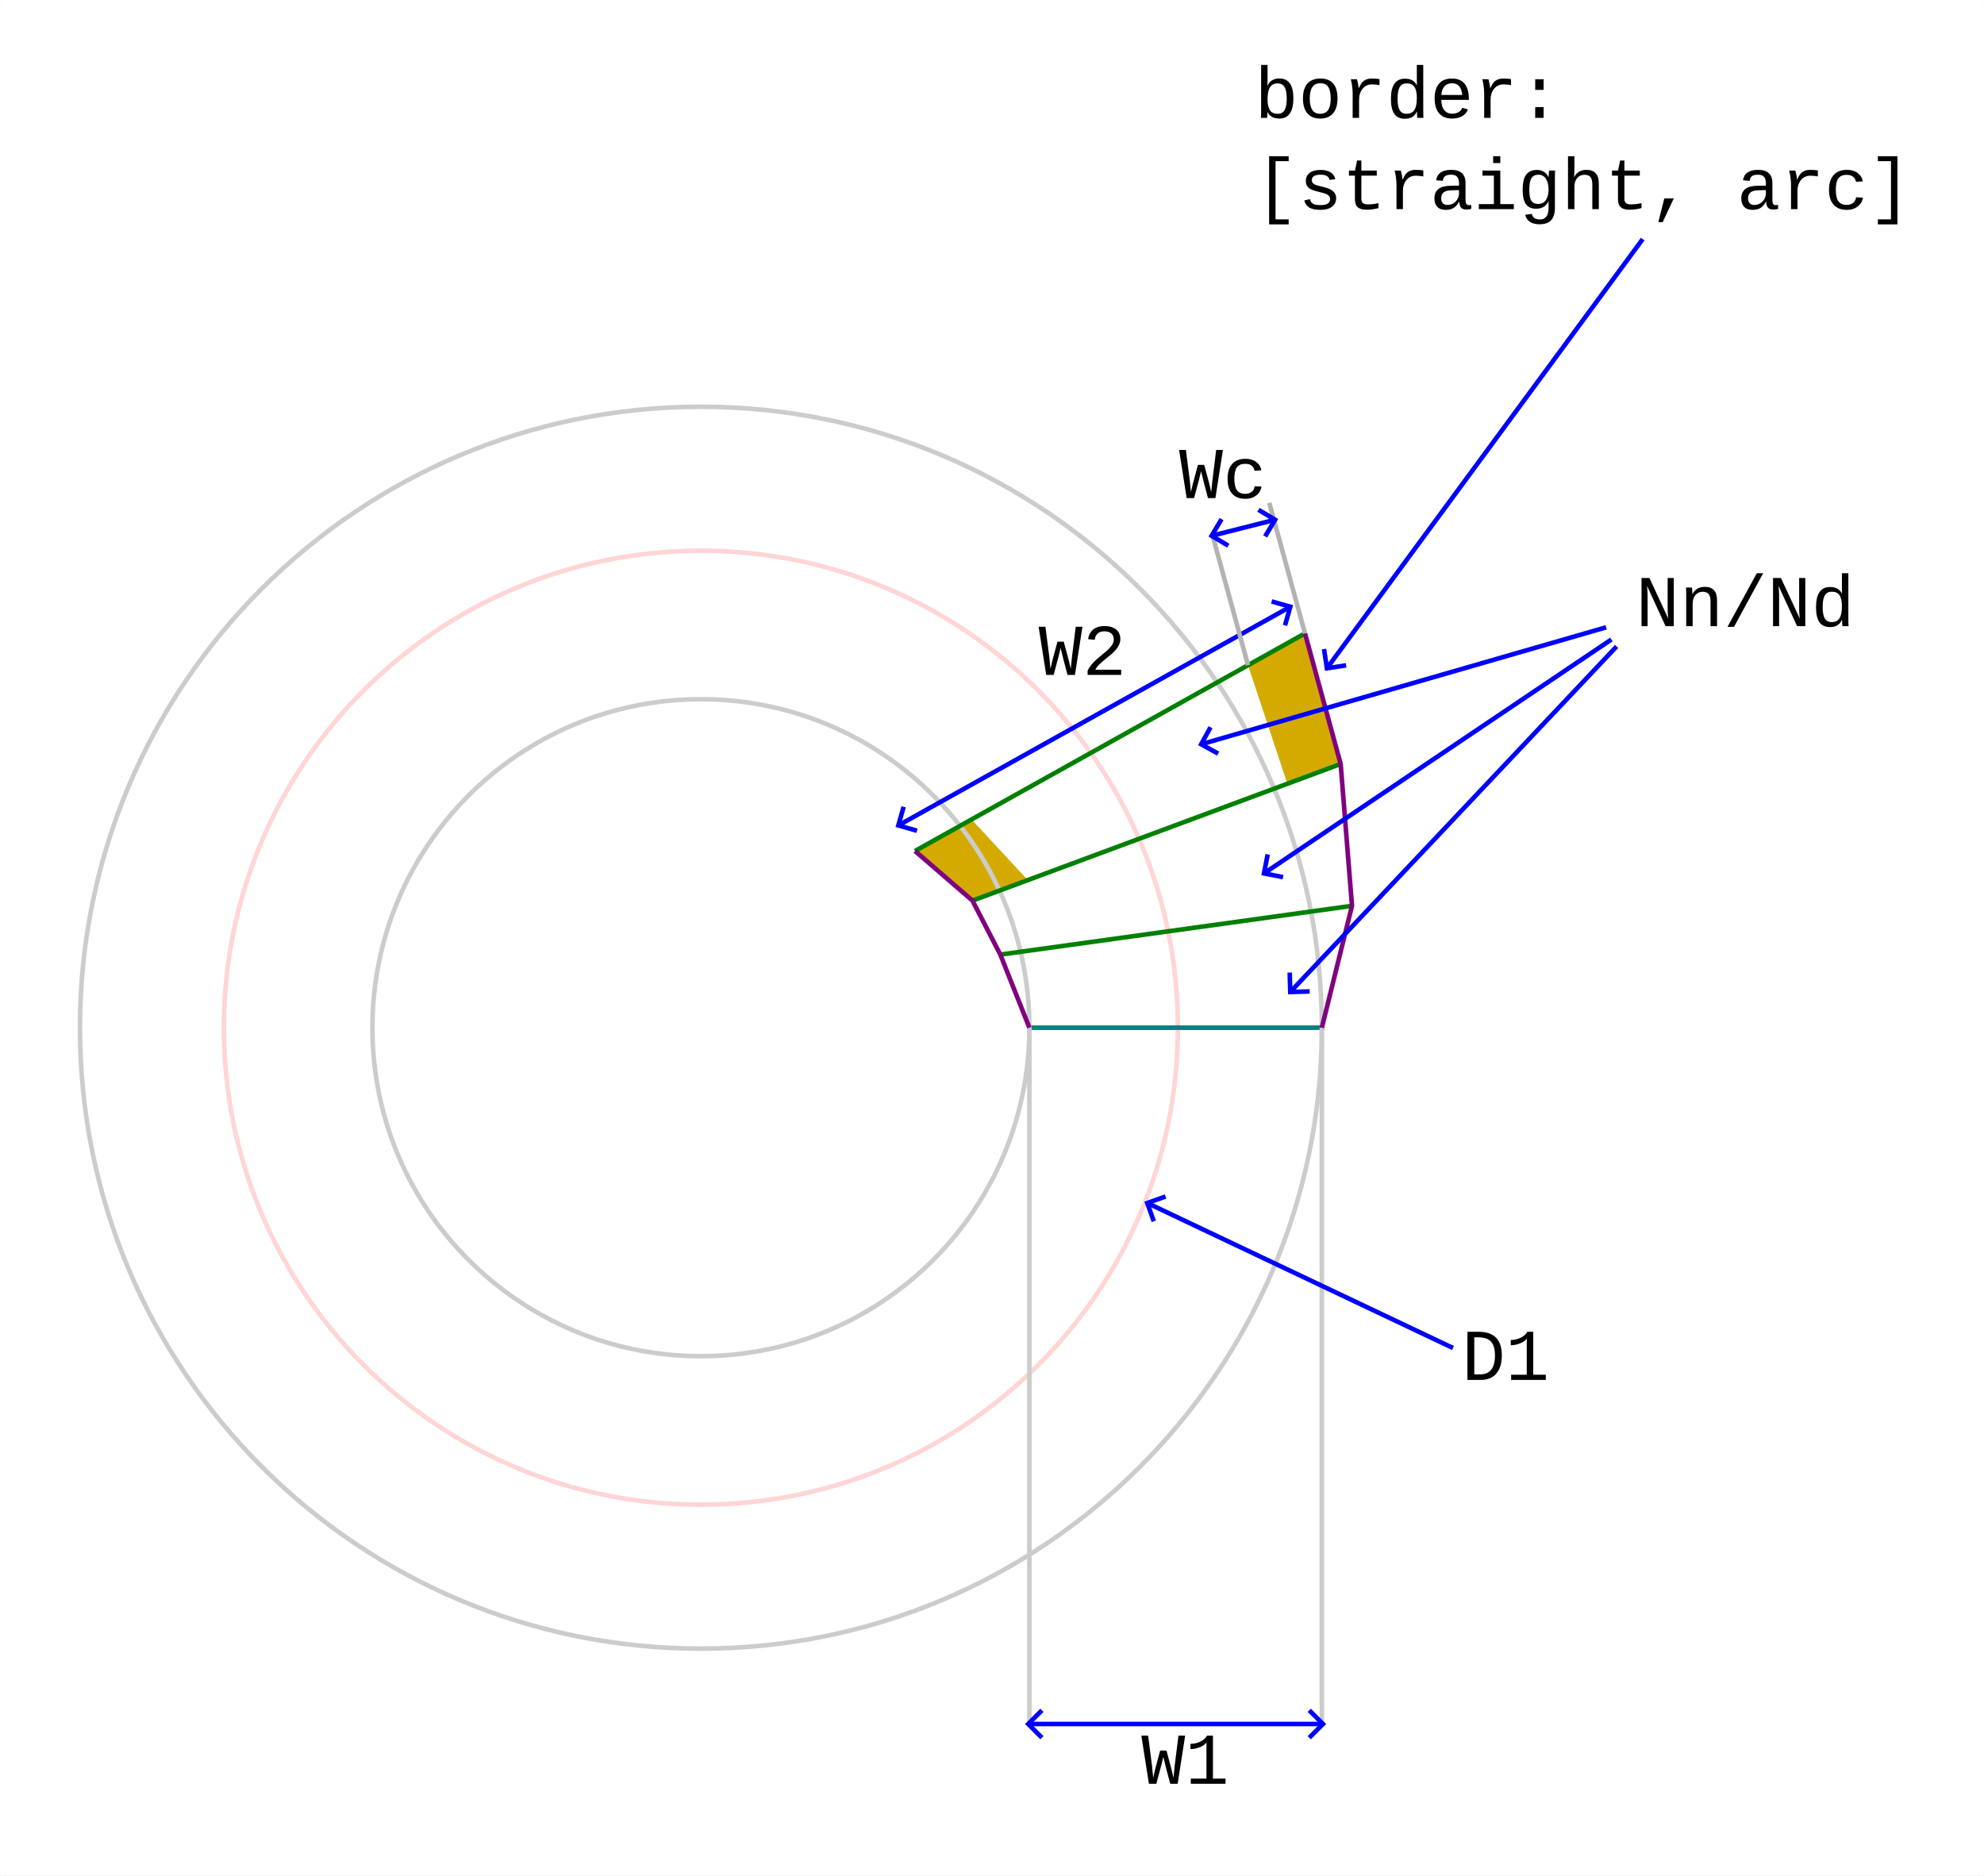
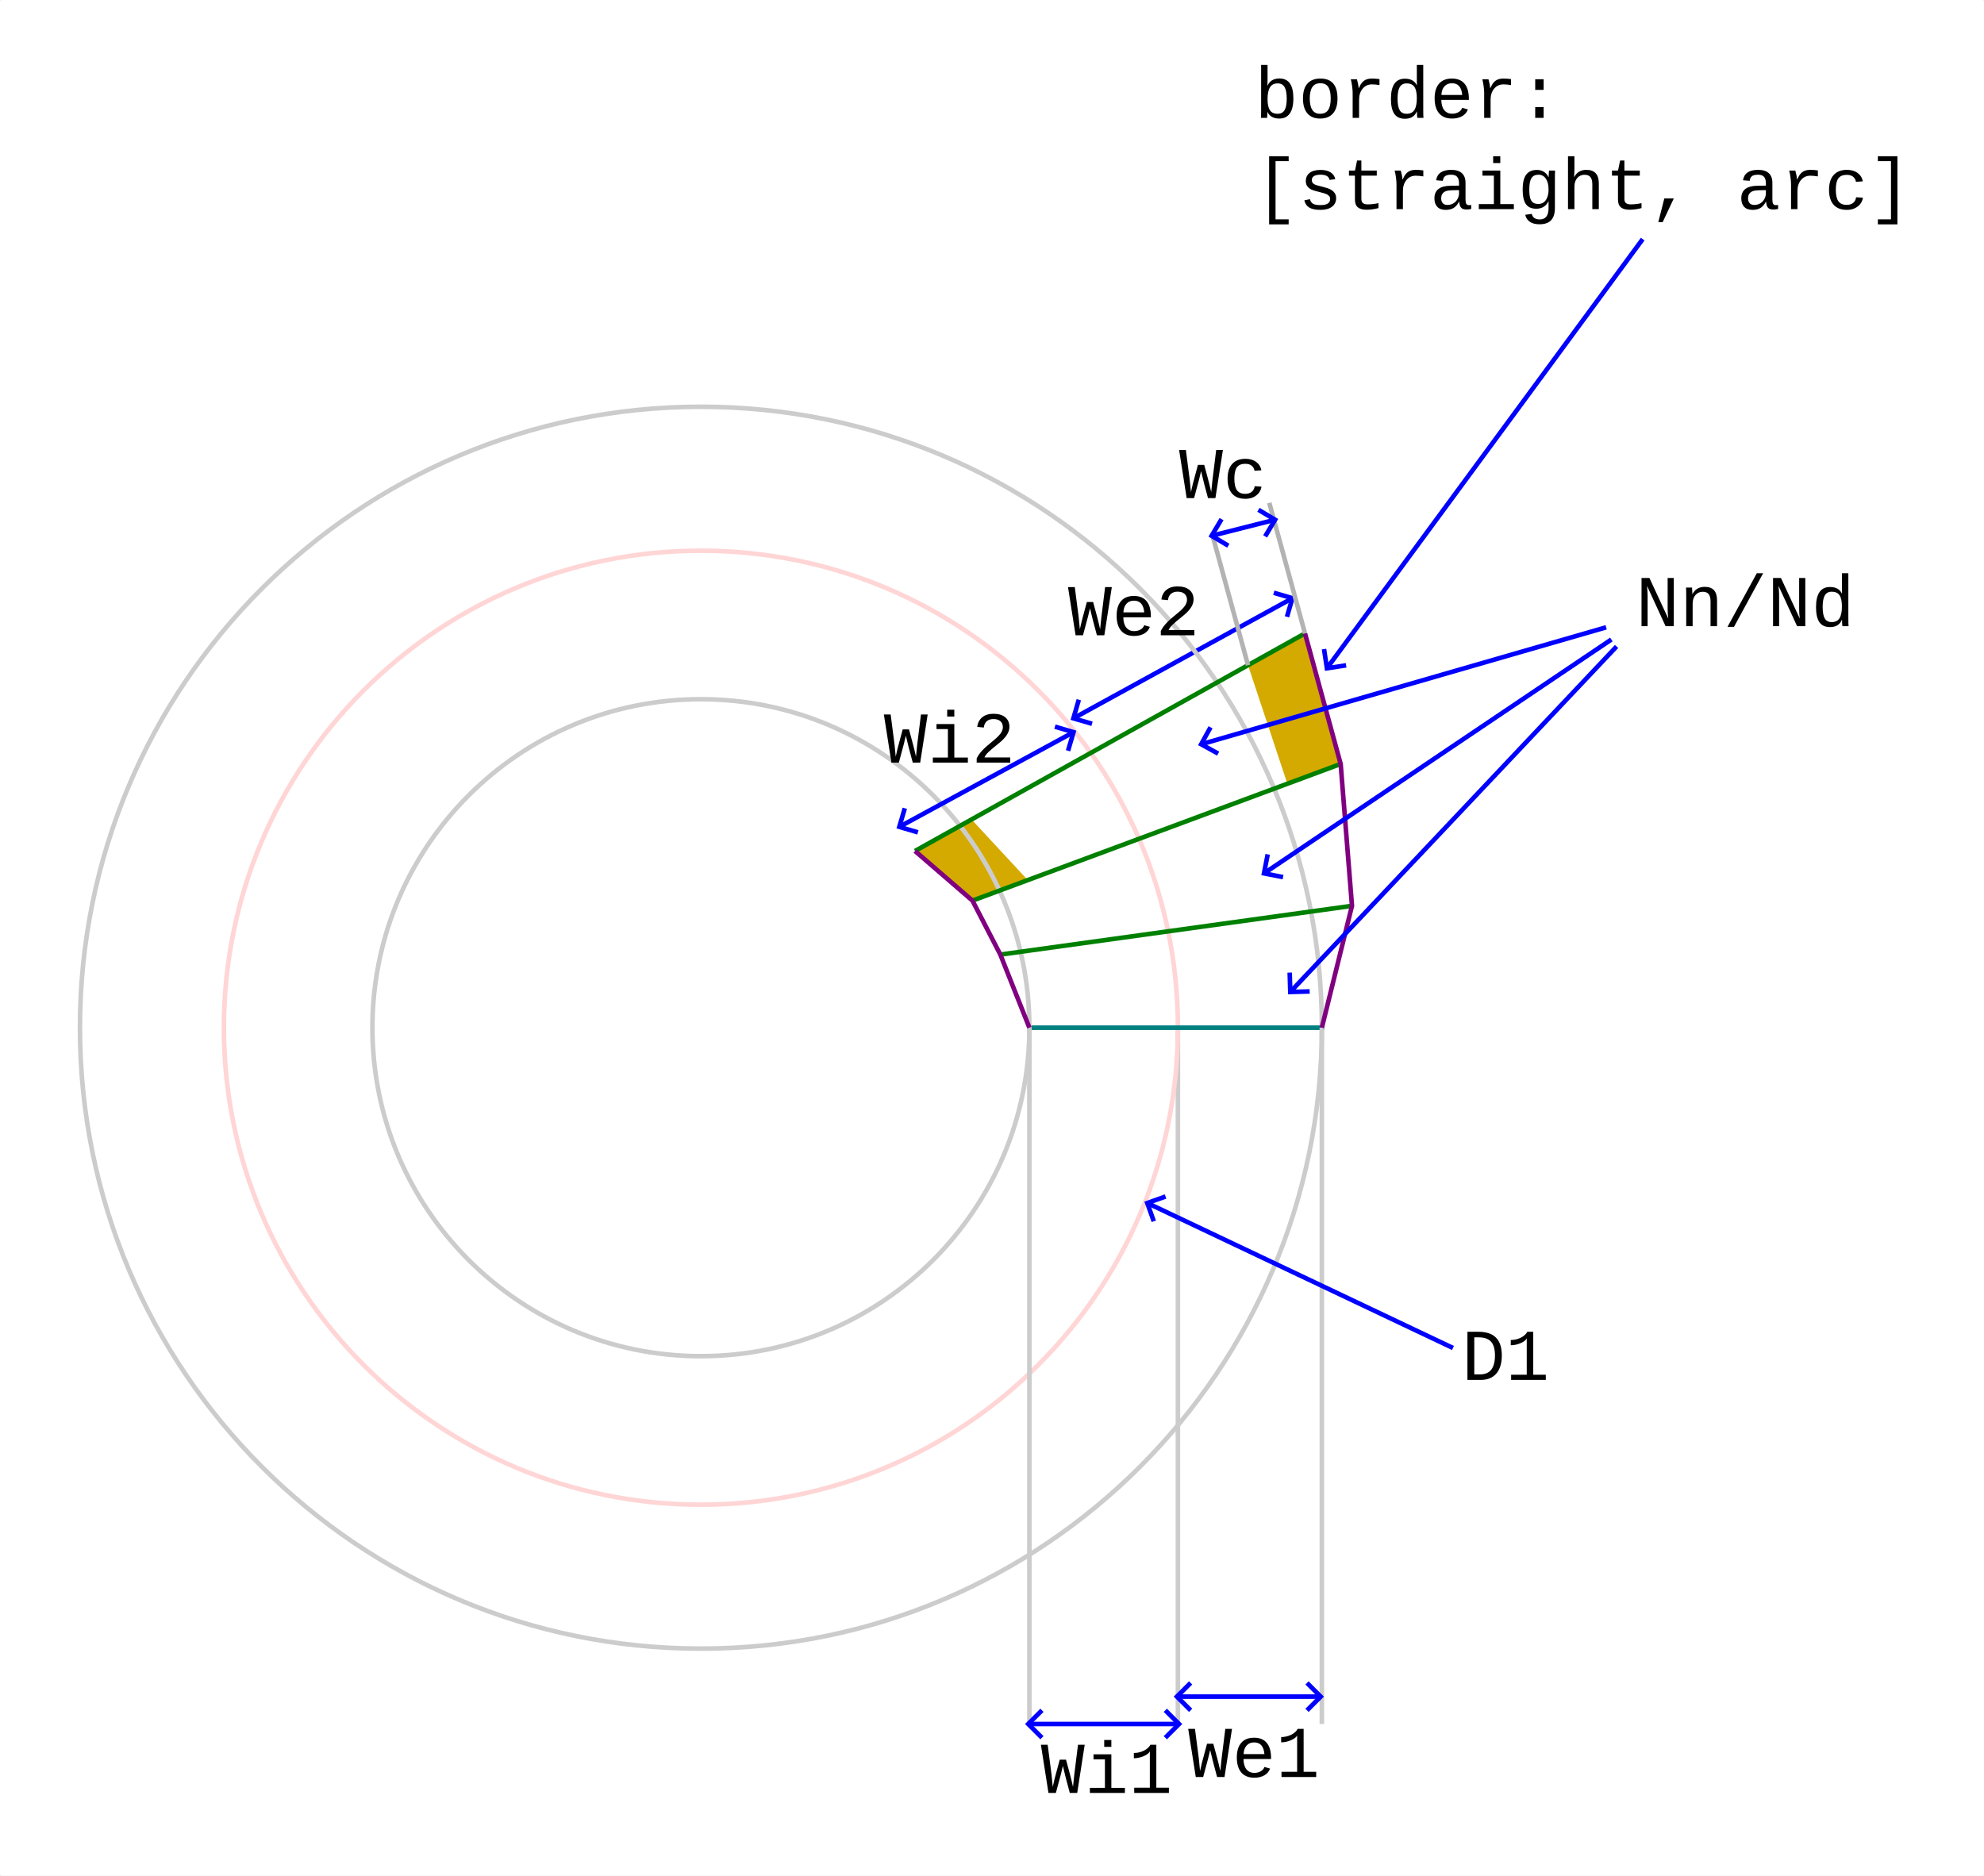
<svg xmlns="http://www.w3.org/2000/svg" width="434.538" height="410.812" viewBox="0 0 114.972 108.694" version="1.1" id="svg1">
  <defs id="defs1">
+     <rect x="102.606" y="90.693" width="53.032" height="40.735" id="rect3" />
    <rect x="542.731" y="201.94" width="38.015" height="24.804" id="rect34" />
    <rect x="376.715" y="93.035" width="171.199" height="45.755" id="rect32" />
    <rect x="468.225" y="438.484" width="40.417" height="22.115" id="rect18" />
    <rect x="450.686" y="460.218" width="64.819" height="34.316" id="rect17" />
    <rect x="451.829" y="366.039" width="48.424" height="33.172" id="rect16" />
    <rect x="475.851" y="281.774" width="65.201" height="35.46" id="rect15" />
    <marker style="overflow:visible" id="ArrowWide" refX="0" refY="0" orient="auto-start-reverse" markerWidth="1" markerHeight="1" viewBox="0 0 1 1" preserveAspectRatio="xMidYMid">
      <path style="fill:none;stroke:context-stroke;stroke-width:1;stroke-linecap:butt" d="M 3,-3 0,0 3,3" transform="rotate(180,0.125,0)" id="path10" />
    </marker>
+     <marker style="overflow:visible" id="ArrowWide-2" refX="0" refY="0" orient="auto-start-reverse" markerWidth="1" markerHeight="1" viewBox="0 0 1 1" preserveAspectRatio="xMidYMid">
+       <path style="fill:none;stroke:context-stroke;stroke-width:1;stroke-linecap:butt" d="M 3,-3 0,0 3,3" transform="rotate(180,0.125,0)" id="path10-9" />
+     </marker>
+     <rect x="450.686" y="460.218" width="64.819" height="34.316" id="rect17-6" />
+     <marker style="overflow:visible" id="ArrowWide-8" refX="0" refY="0" orient="auto-start-reverse" markerWidth="1" markerHeight="1" viewBox="0 0 1 1" preserveAspectRatio="xMidYMid">
+       <path style="fill:none;stroke:context-stroke;stroke-width:1;stroke-linecap:butt" d="M 3,-3 0,0 3,3" transform="rotate(180,0.125,0)" id="path10-7" />
+     </marker>
  </defs>
  <g id="layer1" transform="translate(-26.97507,-21.55359)">
    <rect style="fill:#ffffff;stroke:#ffffff;stroke-width:0.265;stroke-linejoin:round" id="rect19" width="114.707" height="108.429" x="27.107" y="21.686" />
+     <path style="fill:none;stroke:#0000ff;stroke-width:0.265;stroke-linejoin:round;marker-start:url(#ArrowWide-8);marker-end:url(#ArrowWide-8)" d="M 89.236,63.15 101.811,56.252" id="path11-2" />
+     <text xml:space="preserve" transform="matrix(0.2645833,0,0,0.2645833,-23.41355,-0.998386)" id="text17-2" style="font-size:16px;line-height:normal;font-family:'Liberation Mono';-inkscape-font-specification:'Liberation Mono';text-decoration-color:#000000;white-space:pre;shape-inside:url(#rect17-6);display:inline;fill:#000000;stroke-width:1;-inkscape-stroke:none;stop-color:#000000">
+       <tspan x="450.686" y="474.455" id="tspan2">We1</tspan>
+     </text>
+     <path style="fill:#ffffff;stroke:#cccccc;stroke-width:0.265;stroke-linejoin:round" d="M 95.234,81.11 V 121.463" id="path5-6-3" />
    <path style="fill:#d4aa00;stroke:none;stroke-width:0.265;stroke-linejoin:round" d="m 102.598,58.26 2.068,7.566 -3.085,1.157 -2.285,-6.881 z" id="path18" />
    <path style="fill:#d4aa00;stroke:none;stroke-width:0.265;stroke-linejoin:round" d="m 80,70.87 3.329,2.875 3.165,-1.232 -3.211,-3.463 z" id="path17" />
    <circle style="fill:none;stroke:#cccccc;stroke-width:0.265;stroke-linejoin:round" id="path1-3-1" cx="67.592" cy="81.11" r="35.984" />
    <circle style="fill:none;stroke:#ffd5d5;stroke-width:0.265;stroke-linejoin:round" id="path1" cx="67.592" cy="81.11" r="27.642" />
    <circle style="fill:none;stroke:#cccccc;stroke-width:0.265;stroke-linejoin:round" id="path1-3" cx="67.592" cy="81.11" r="19.036" />
    <path style="fill:#ffffff;stroke:#008080;stroke-width:0.265;stroke-linejoin:round" d="M 86.76,81.11 H 103.708" id="path2" />
    <path style="fill:#ffffff;stroke:#008000;stroke-width:0.265;stroke-linejoin:round" d="M 84.944,76.873 105.322,74.048" id="path3" />
    <path style="fill:#ffffff;stroke:#008000;stroke-width:0.265;stroke-linejoin:round" d="M 83.329,73.746 104.666,65.826" id="path4" />
    <path style="fill:#ffffff;stroke:#cccccc;stroke-width:0.265;stroke-linejoin:round" d="M 86.627,81.11 V 121.463" id="path5" />
    <path style="fill:#ffffff;stroke:#cccccc;stroke-width:0.265;stroke-linejoin:round" d="M 103.576,81.11 V 121.463" id="path5-6" />
+     <path style="fill:none;stroke:#0000ff;stroke-width:0.265;stroke-linejoin:round;marker-start:url(#ArrowWide-2);marker-end:url(#ArrowWide-2)" d="m 95.244,119.876 8.2,-1e-5" id="path9-0" />
    <path style="fill:#ffffff;stroke:#008000;stroke-width:0.265;stroke-linejoin:round" d="M 80,70.87 102.598,58.26" id="path6" />
    <path style="fill:none;stroke:#800080;stroke-width:0.265;stroke-linejoin:round" d="M 86.627,81.11 84.944,76.873 83.329,73.746 80,70.87" id="path7" />
    <path style="fill:none;stroke:#800080;stroke-width:0.265;stroke-linejoin:round" d="m 103.576,81.11 1.746,-7.062 -0.656,-8.222 -2.068,-7.566" id="path8" />
-     <path style="fill:none;stroke:#0000ff;stroke-width:0.265;stroke-linejoin:round;marker-start:url(#ArrowWide);marker-end:url(#ArrowWide)" d="m 86.627,121.463 16.948,-10e-6" id="path9" />
-     <path style="fill:none;stroke:#0000ff;stroke-width:0.265;stroke-linejoin:round;marker-start:url(#ArrowWide);marker-end:url(#ArrowWide)" d="M 79.092,69.357 101.69,56.747" id="path11" />
+     <path style="fill:none;stroke:#0000ff;stroke-width:0.265;stroke-linejoin:round;marker-start:url(#ArrowWide);marker-end:url(#ArrowWide)" d="m 86.627,121.463 8.606,-10e-6" id="path9" />
+     <path style="fill:none;stroke:#0000ff;stroke-width:0.265;stroke-linejoin:round;marker-start:url(#ArrowWide);marker-end:url(#ArrowWide)" d="M 79.148,69.44 89.128,64.015" id="path11" />
    <path style="fill:none;stroke:#0000ff;stroke-width:0.265;stroke-linejoin:round;marker-start:url(#ArrowWide)" d="M 96.646,64.666 120.051,57.907" id="path12" />
    <path style="fill:none;stroke:#0000ff;stroke-width:0.265;stroke-linejoin:round;marker-start:url(#ArrowWide)" d="M 100.278,72.131 120.354,58.613" id="path13" />
    <path style="fill:none;stroke:#0000ff;stroke-width:0.265;stroke-linejoin:round;marker-start:url(#ArrowWide)" d="M 101.791,78.992 120.656,59.017" id="path14" />
    <path style="fill:none;stroke:#0000ff;stroke-width:0.265;stroke-linejoin:round;marker-start:url(#ArrowWide)" d="m 93.519,91.299 17.655,8.373" id="path15" />
    <text xml:space="preserve" transform="matrix(0.2645833,0,0,0.2645833,-7.868886,0.9079483)" id="text16" style="font-size:16px;line-height:normal;font-family:'Liberation Mono';-inkscape-font-specification:'Liberation Mono';text-decoration-color:#000000;white-space:pre;shape-inside:url(#rect16);display:inline;fill:#000000;stroke-width:1;-inkscape-stroke:none;stop-color:#000000">
-       <tspan x="451.83" y="380.276" id="tspan1">D1</tspan>
+       <tspan x="451.83" y="380.276" id="tspan6">D1</tspan>
    </text>
-     <text xml:space="preserve" transform="matrix(0.2645833,0,0,0.2645833,-26.12874,-0.6052989)" id="text17" style="font-size:16px;line-height:normal;font-family:'Liberation Mono';-inkscape-font-specification:'Liberation Mono';text-decoration-color:#000000;white-space:pre;shape-inside:url(#rect17);display:inline;fill:#000000;stroke-width:1;-inkscape-stroke:none;stop-color:#000000">
-       <tspan x="450.686" y="474.455" id="tspan2">W1</tspan>
+     <text xml:space="preserve" transform="matrix(0.2645833,0,0,0.2645833,-31.94957,-0.07613223)" id="text17" style="font-size:16px;line-height:normal;font-family:'Liberation Mono';-inkscape-font-specification:'Liberation Mono';text-decoration-color:#000000;white-space:pre;shape-inside:url(#rect17);display:inline;fill:#000000;stroke-width:1;-inkscape-stroke:none;stop-color:#000000">
+       <tspan x="450.686" y="474.455" id="tspan7">Wi1</tspan>
    </text>
-     <text xml:space="preserve" transform="matrix(0.2645833,0,0,0.2645833,-36.72147,-59.11753)" id="text18" style="font-size:16px;line-height:normal;font-family:'Liberation Mono';-inkscape-font-specification:'Liberation Mono';text-decoration-color:#000000;white-space:pre;shape-inside:url(#rect18);display:inline;fill:#000000;stroke-width:1;-inkscape-stroke:none;stop-color:#000000">
-       <tspan x="468.225" y="452.721" id="tspan3">W2</tspan>
+     <text xml:space="preserve" transform="matrix(0.2645833,0,0,0.2645833,-45.68987,-54.03365)" id="text18" style="font-size:16px;line-height:normal;font-family:'Liberation Mono';-inkscape-font-specification:'Liberation Mono';text-decoration-color:#000000;white-space:pre;shape-inside:url(#rect18);display:inline;fill:#000000;stroke-width:1;-inkscape-stroke:none;stop-color:#000000">
+       <tspan x="468.225" y="452.721" id="tspan8">Wi2</tspan>
    </text>
-     <text xml:space="preserve" transform="scale(0.2645833)" id="text32" style="font-size:16px;line-height:normal;font-family:'Liberation Mono';-inkscape-font-specification:'Liberation Mono';text-decoration-color:#000000;white-space:pre;shape-inside:url(#rect32);fill:#000000;stroke-width:1;-inkscape-stroke:none;stop-color:#000000">
-       <tspan x="376.715" y="107.272" id="tspan4">border:
+     <text xml:space="preserve" transform="scale(0.2645833)" id="text32" style="font-size:16px;line-height:normal;font-family:'Liberation Mono';-inkscape-font-specification:'Liberation Mono';text-decoration-color:#000000;white-space:pre;shape-inside:url(#rect32);display:inline;fill:#000000;stroke-width:1;-inkscape-stroke:none;stop-color:#000000">
+       <tspan x="376.715" y="107.272" id="tspan9">border:
</tspan>
-       <tspan x="376.715" y="127.272" id="tspan5">[straight, arc]</tspan>
+       <tspan x="376.715" y="127.272" id="tspan14">[straight, arc]</tspan>
    </text>
    <path style="fill:none;stroke:#0000ff;stroke-width:0.265;stroke-linejoin:round;marker-start:url(#ArrowWide)" d="M 103.91,60.227 122.169,35.41" id="path33" />
    <text xml:space="preserve" transform="matrix(0.2645833,0,0,0.2645833,-4.136209,-20.47928)" id="text15" style="font-size:16px;line-height:normal;font-family:'Liberation Mono';-inkscape-font-specification:'Liberation Mono';text-decoration-color:#000000;white-space:pre;shape-inside:url(#rect15);display:inline;fill:#000000;stroke:none;stroke-width:1;-inkscape-stroke:none;stop-color:#000000">
-       <tspan x="475.852" y="296.01" id="tspan6">Nn/Nd</tspan>
+       <tspan x="475.852" y="296.01" id="tspan15">Nn/Nd</tspan>
    </text>
    <path style="fill:none;stroke:#b3b3b3;stroke-width:0.265;stroke-linejoin:round" d="m 102.598,58.26 -2.068,-7.566" id="path34" />
    <path style="fill:none;stroke:#b3b3b3;stroke-width:0.265;stroke-linejoin:round" d="m 99.297,60.102 -2.068,-7.566" id="path34-3" />
    <path style="fill:#0000ff;stroke:#0000ff;stroke-width:0.265;stroke-linejoin:round;marker-start:url(#ArrowWide);marker-end:url(#ArrowWide)" d="m 100.802,51.689 -3.549,0.898" id="path34-3-1" />
-     <text xml:space="preserve" transform="matrix(0.2645833,0,0,0.2645833,-48.2939,-6.77684)" id="text34" style="font-size:16px;line-height:normal;font-family:'Liberation Mono';-inkscape-font-specification:'Liberation Mono';text-decoration-color:#000000;white-space:pre;shape-inside:url(#rect34);fill:#000000;stroke-width:1;-inkscape-stroke:none;stop-color:#000000">
-       <tspan x="542.73" y="216.176" id="tspan7">Wc</tspan>
+     <text xml:space="preserve" transform="matrix(0.2645833,0,0,0.2645833,-48.2939,-6.77684)" id="text34" style="font-size:16px;line-height:normal;font-family:'Liberation Mono';-inkscape-font-specification:'Liberation Mono';text-decoration-color:#000000;white-space:pre;shape-inside:url(#rect34);display:inline;fill:#000000;stroke-width:1;-inkscape-stroke:none;stop-color:#000000">
+       <tspan x="542.73" y="216.176" id="tspan16">Wc</tspan>
+     </text>
+     <text xml:space="preserve" transform="matrix(0.2645833,0,0,0.2645833,61.71825,30.60493)" id="text3" style="font-size:16px;line-height:normal;font-family:'Liberation Mono';-inkscape-font-specification:'Liberation Mono';text-decoration-color:#000000;white-space:pre;shape-inside:url(#rect3);fill:#000000;stroke-width:1;-inkscape-stroke:none;stop-color:#000000">
+       <tspan x="102.605" y="104.93" id="tspan17">We2</tspan>
    </text>
  </g>
</svg>
